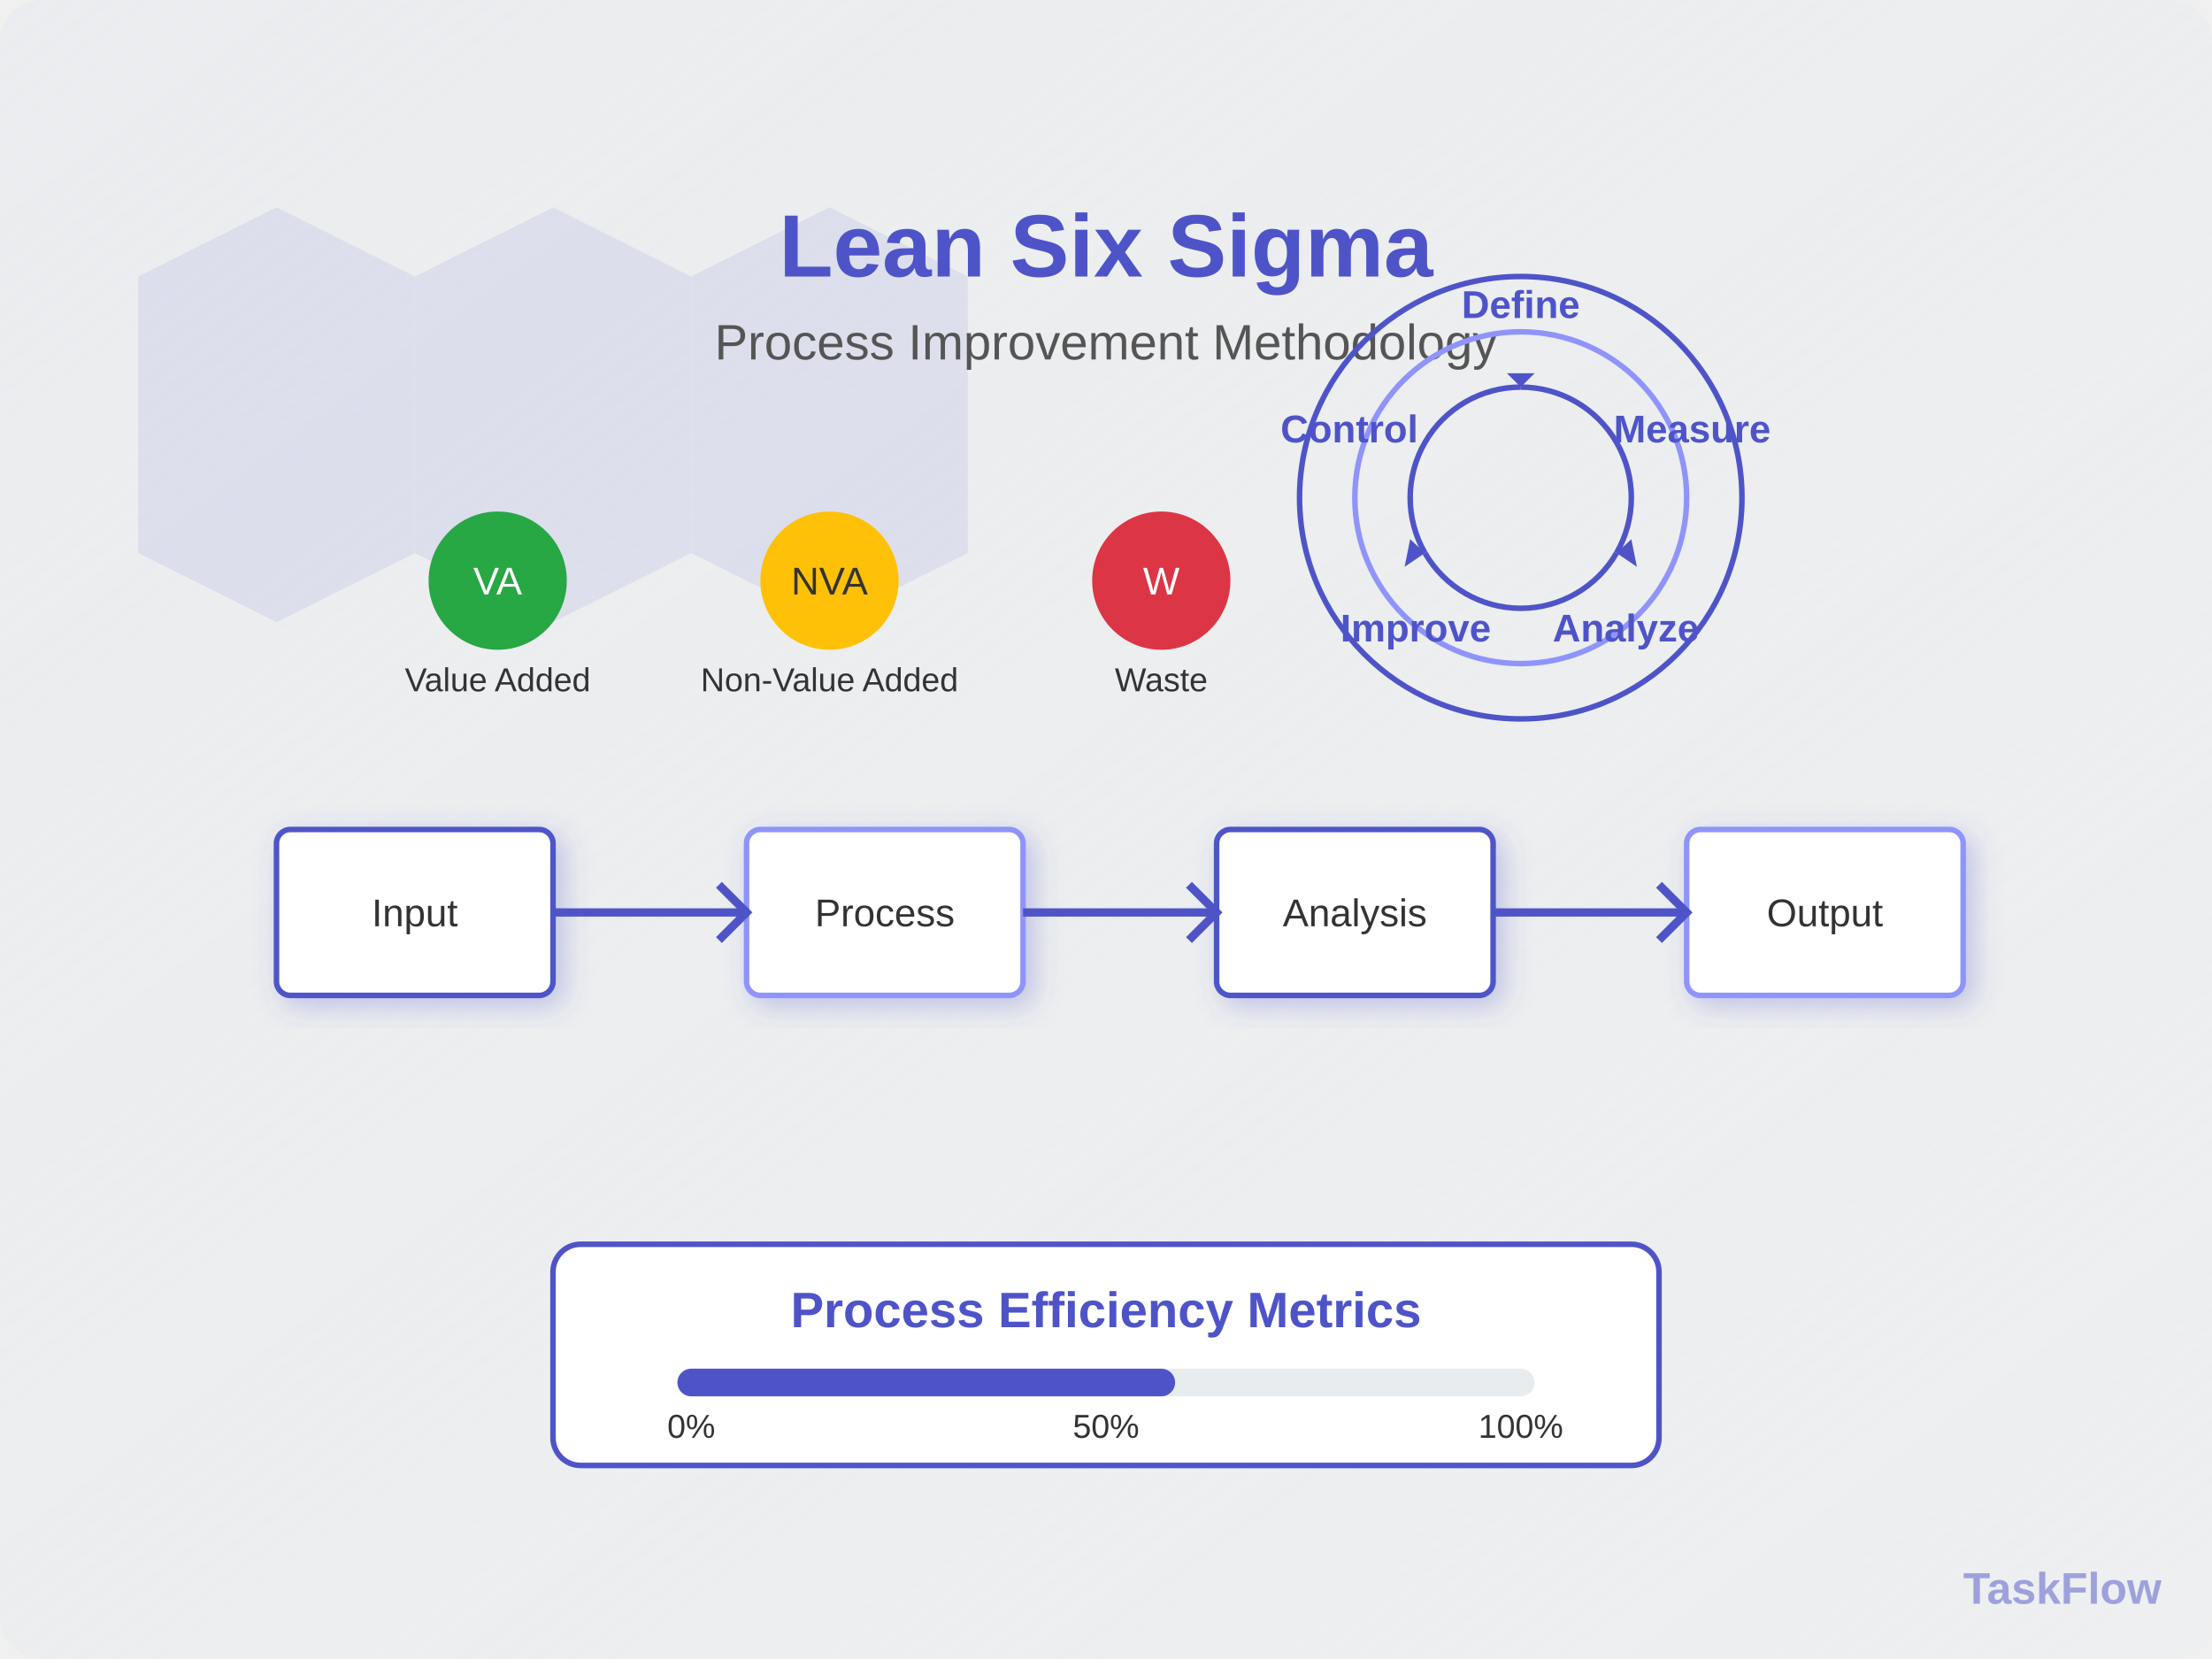
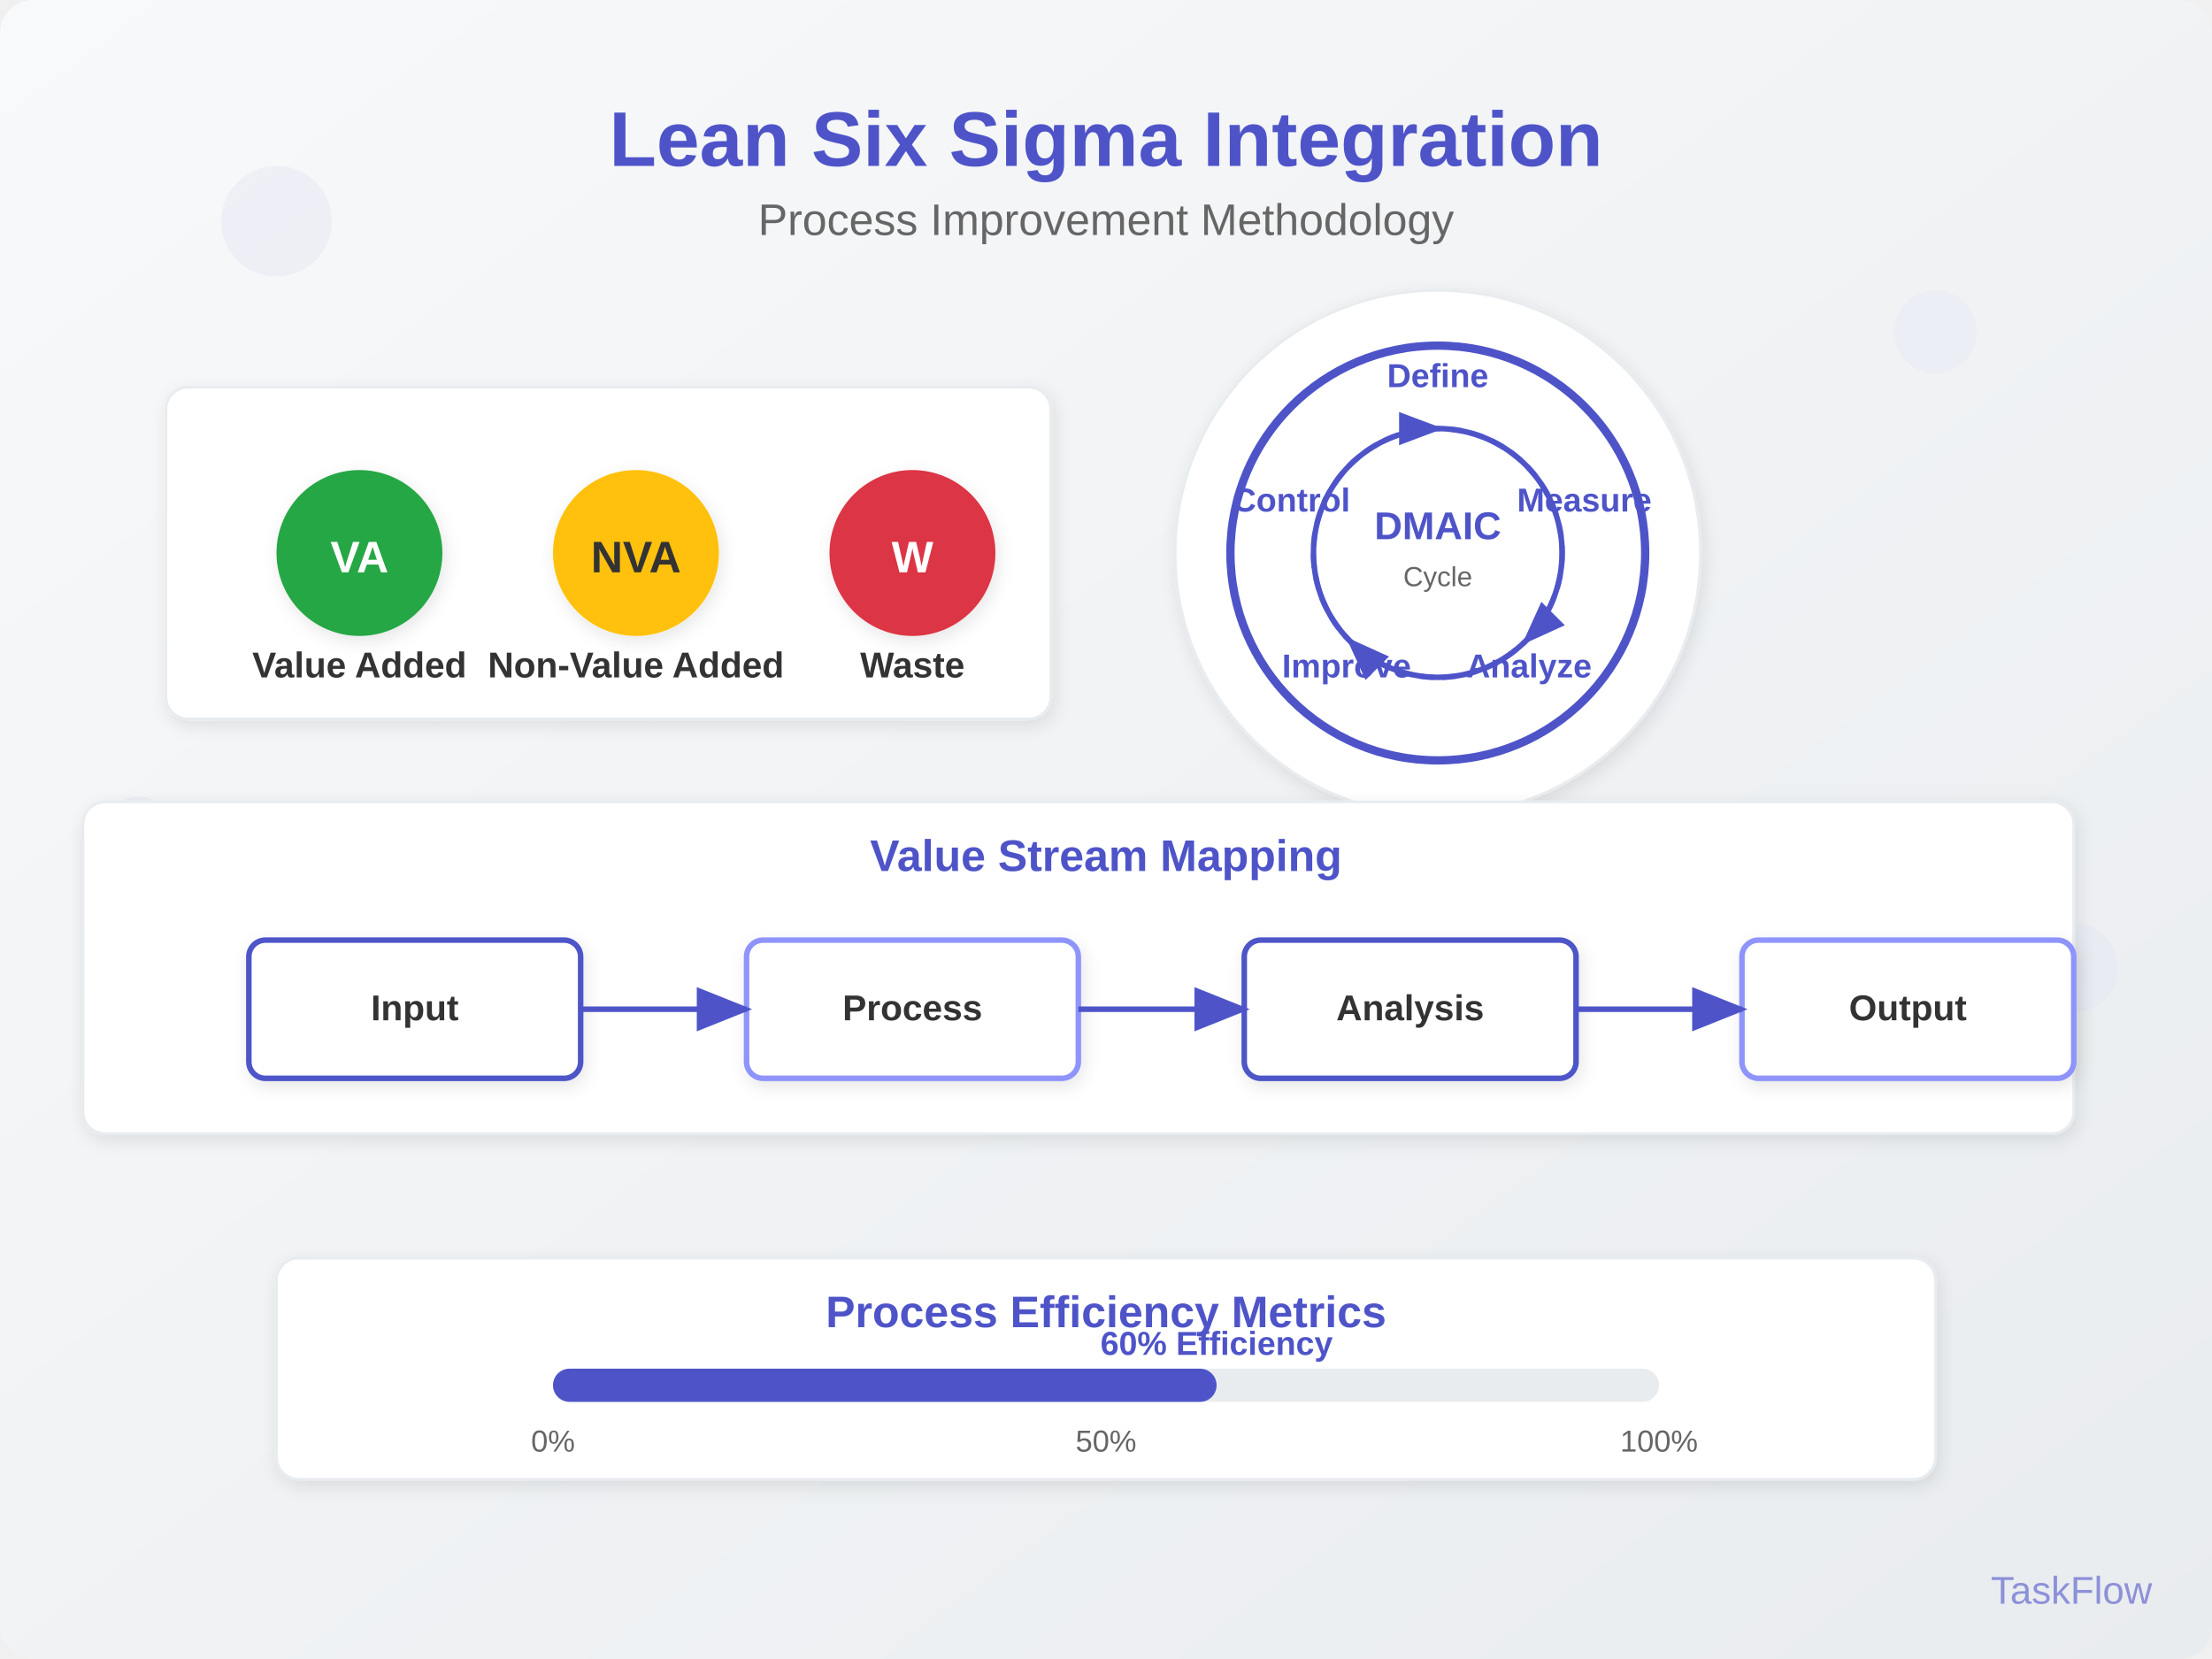
<svg xmlns="http://www.w3.org/2000/svg" width="800" height="600" viewBox="0 0 800 600">
  <defs>
    <linearGradient id="bg-gradient" x1="0%" y1="0%" x2="100%" y2="100%">
-       <stop offset="0%" stop-color="#e9ecef" stop-opacity="0.8" />
-       <stop offset="100%" stop-color="#e9ecef" stop-opacity="0.3" />
+       <stop offset="0%" stop-color="#f8f9fa" />
+       <stop offset="100%" stop-color="#e9ecef" />
    </linearGradient>
    <filter id="shadow" x="-20%" y="-20%" width="140%" height="140%">
-       <feDropShadow dx="3" dy="3" stdDeviation="5" flood-color="#4e54c8" flood-opacity="0.3" />
+       <feDropShadow dx="2" dy="4" stdDeviation="6" flood-color="#4e54c8" flood-opacity="0.2" />
+     </filter>
+     <filter id="cardShadow" x="-20%" y="-20%" width="140%" height="140%">
+       <feDropShadow dx="1" dy="2" stdDeviation="3" flood-color="#000000" flood-opacity="0.1" />
    </filter>
  </defs>
-   <rect width="800" height="600" fill="url(#bg-gradient)" rx="15" ry="15" />
-   <g opacity="0.1">
-     <path d="M50,100 L100,75 L150,100 L150,150 L100,175 L50,150 Z" fill="#4e54c8" />
-     <path d="M150,100 L200,75 L250,100 L250,150 L200,175 L150,150 Z" fill="#4e54c8" />
-     <path d="M250,100 L300,75 L350,100 L350,150 L300,175 L250,150 Z" fill="#4e54c8" />
-     <path d="M50,150 L100,125 L150,150 L150,200 L100,225 L50,200 Z" fill="#4e54c8" />
-     <path d="M150,150 L200,125 L250,150 L250,200 L200,225 L150,200 Z" fill="#4e54c8" />
-     <path d="M250,150 L300,125 L350,150 L350,200 L300,225 L250,200 Z" fill="#4e54c8" />
+   <rect width="800" height="600" fill="url(#bg-gradient)" rx="12" ry="12" />
+   <g opacity="0.05">
+     <circle cx="100" cy="80" r="20" fill="#4e54c8" />
+     <circle cx="700" cy="120" r="15" fill="#8f94fb" />
+     <circle cx="150" cy="500" r="25" fill="#4e54c8" />
+     <circle cx="650" cy="480" r="18" fill="#8f94fb" />
+     <circle cx="50" cy="300" r="12" fill="#4e54c8" />
+     <circle cx="750" cy="350" r="16" fill="#8f94fb" />
  </g>
-   <g transform="translate(100, 300)">
-     <rect x="0" y="0" width="100" height="60" rx="5" fill="#ffffff" stroke="#4e54c8" stroke-width="2" filter="url(#shadow)" />
-     <rect x="170" y="0" width="100" height="60" rx="5" fill="#ffffff" stroke="#8f94fb" stroke-width="2" filter="url(#shadow)" />
-     <rect x="340" y="0" width="100" height="60" rx="5" fill="#ffffff" stroke="#4e54c8" stroke-width="2" filter="url(#shadow)" />
-     <rect x="510" y="0" width="100" height="60" rx="5" fill="#ffffff" stroke="#8f94fb" stroke-width="2" filter="url(#shadow)" />
-     <path d="M100,30 L170,30" stroke="#4e54c8" stroke-width="3" />
-     <path d="M160,20 L170,30 L160,40" fill="none" stroke="#4e54c8" stroke-width="3" />
-     <path d="M270,30 L340,30" stroke="#4e54c8" stroke-width="3" />
-     <path d="M330,20 L340,30 L330,40" fill="none" stroke="#4e54c8" stroke-width="3" />
-     <path d="M440,30 L510,30" stroke="#4e54c8" stroke-width="3" />
-     <path d="M500,20 L510,30 L500,40" fill="none" stroke="#4e54c8" stroke-width="3" />
-     <text x="50" y="35" font-family="Arial" font-size="14" fill="#333" text-anchor="middle">Input</text>
-     <text x="220" y="35" font-family="Arial" font-size="14" fill="#333" text-anchor="middle">Process</text>
-     <text x="390" y="35" font-family="Arial" font-size="14" fill="#333" text-anchor="middle">Analysis</text>
-     <text x="560" y="35" font-family="Arial" font-size="14" fill="#333" text-anchor="middle">Output</text>
+   <text x="400" y="60" font-family="Arial, sans-serif" font-weight="bold" font-size="28" fill="#4e54c8" text-anchor="middle">Lean Six Sigma Integration</text>
+   <text x="400" y="85" font-family="Arial, sans-serif" font-size="16" fill="#666" text-anchor="middle">Process Improvement Methodology</text>
+   <g transform="translate(0, 120)">
+     <g transform="translate(80, 40)">
+       <rect x="-20" y="-20" width="320" height="120" rx="8" fill="#ffffff" filter="url(#cardShadow)" stroke="#e9ecef" stroke-width="1" />
+       <circle cx="50" cy="40" r="30" fill="#28a745" filter="url(#cardShadow)" />
+       <text x="50" y="47" font-family="Arial, sans-serif" font-size="16" font-weight="bold" fill="white" text-anchor="middle">VA</text>
+       <text x="50" y="85" font-family="Arial, sans-serif" font-size="13" font-weight="600" fill="#333" text-anchor="middle">Value Added</text>
+       <circle cx="150" cy="40" r="30" fill="#ffc107" filter="url(#cardShadow)" />
+       <text x="150" y="47" font-family="Arial, sans-serif" font-size="16" font-weight="bold" fill="#333" text-anchor="middle">NVA</text>
+       <text x="150" y="85" font-family="Arial, sans-serif" font-size="13" font-weight="600" fill="#333" text-anchor="middle">Non-Value Added</text>
+       <circle cx="250" cy="40" r="30" fill="#dc3545" filter="url(#cardShadow)" />
+       <text x="250" y="47" font-family="Arial, sans-serif" font-size="16" font-weight="bold" fill="white" text-anchor="middle">W</text>
+       <text x="250" y="85" font-family="Arial, sans-serif" font-size="13" font-weight="600" fill="#333" text-anchor="middle">Waste</text>
+     </g>
+     <g transform="translate(520, 80)">
+       <circle cx="0" cy="0" r="95" fill="#ffffff" filter="url(#cardShadow)" stroke="#e9ecef" stroke-width="1" />
+       <circle cx="0" cy="0" r="75" fill="none" stroke="#4e54c8" stroke-width="3" />
+       <circle cx="0" cy="0" r="45" fill="none" stroke="#8f94fb" stroke-width="2" stroke-dasharray="5,3" />
+       <g font-family="Arial, sans-serif" font-weight="bold" font-size="12" fill="#4e54c8">
+         <text x="0" y="-60" text-anchor="middle">Define</text>
+         <text x="53" y="-15" text-anchor="middle">Measure</text>
+         <text x="33" y="45" text-anchor="middle">Analyze</text>
+         <text x="-33" y="45" text-anchor="middle">Improve</text>
+         <text x="-53" y="-15" text-anchor="middle">Control</text>
+       </g>
+       <text x="0" y="-5" font-family="Arial, sans-serif" font-weight="bold" font-size="14" fill="#4e54c8" text-anchor="middle">DMAIC</text>
+       <text x="0" y="12" font-family="Arial, sans-serif" font-size="10" fill="#666" text-anchor="middle">Cycle</text>
+       <defs>
+         <marker id="arrowDMAIC" markerWidth="8" markerHeight="6" refX="7" refY="3" orient="auto" markerUnits="strokeWidth">
+           <polygon points="0,0 0,6 8,3" fill="#4e54c8" />
+         </marker>
+       </defs>
+       <path d="M0,-45 A45,45 0 0,1 31.8,31.8" fill="none" stroke="#4e54c8" stroke-width="2" marker-end="url(#arrowDMAIC)" />
+       <path d="M31.8,31.8 A45,45 0 0,1 -31.8,31.8" fill="none" stroke="#4e54c8" stroke-width="2" marker-end="url(#arrowDMAIC)" />
+       <path d="M-31.8,31.8 A45,45 0 0,1 0,-45" fill="none" stroke="#4e54c8" stroke-width="2" marker-end="url(#arrowDMAIC)" />
+     </g>
  </g>
-   <text x="400" y="100" font-family="Arial" font-weight="bold" font-size="32" fill="#4e54c8" text-anchor="middle">Lean Six Sigma</text>
-   <text x="400" y="130" font-family="Arial" font-size="18" fill="#555" text-anchor="middle">Process Improvement Methodology</text>
-   <g transform="translate(150, 180)">
-     <circle cx="30" cy="30" r="25" fill="#28a745" />
-     <text x="30" y="35" font-family="Arial" font-size="14" fill="white" text-anchor="middle">VA</text>
-     <text x="30" y="70" font-family="Arial" font-size="12" fill="#333" text-anchor="middle">Value Added</text>
-     <circle cx="150" cy="30" r="25" fill="#ffc107" />
-     <text x="150" y="35" font-family="Arial" font-size="14" fill="#333" text-anchor="middle">NVA</text>
-     <text x="150" y="70" font-family="Arial" font-size="12" fill="#333" text-anchor="middle">Non-Value Added</text>
-     <circle cx="270" cy="30" r="25" fill="#dc3545" />
-     <text x="270" y="35" font-family="Arial" font-size="14" fill="white" text-anchor="middle">W</text>
-     <text x="270" y="70" font-family="Arial" font-size="12" fill="#333" text-anchor="middle">Waste</text>
+   <g transform="translate(50, 320)">
+     <rect x="-20" y="-30" width="720" height="120" rx="8" fill="#ffffff" filter="url(#cardShadow)" stroke="#e9ecef" stroke-width="1" />
+     <text x="350" y="-5" font-family="Arial, sans-serif" font-weight="bold" font-size="16" fill="#4e54c8" text-anchor="middle">Value Stream Mapping</text>
+     <rect x="40" y="20" width="120" height="50" rx="6" fill="#ffffff" stroke="#4e54c8" stroke-width="2" filter="url(#cardShadow)" />
+     <rect x="220" y="20" width="120" height="50" rx="6" fill="#ffffff" stroke="#8f94fb" stroke-width="2" filter="url(#cardShadow)" />
+     <rect x="400" y="20" width="120" height="50" rx="6" fill="#ffffff" stroke="#4e54c8" stroke-width="2" filter="url(#cardShadow)" />
+     <rect x="580" y="20" width="120" height="50" rx="6" fill="#ffffff" stroke="#8f94fb" stroke-width="2" filter="url(#cardShadow)" />
+     <defs>
+       <marker id="arrowFlow" markerWidth="10" markerHeight="8" refX="9" refY="4" orient="auto">
+         <polygon points="0,0 0,8 10,4" fill="#4e54c8" />
+       </marker>
+     </defs>
+     <path d="M160,45 L220,45" stroke="#4e54c8" stroke-width="2" marker-end="url(#arrowFlow)" />
+     <path d="M340,45 L400,45" stroke="#4e54c8" stroke-width="2" marker-end="url(#arrowFlow)" />
+     <path d="M520,45 L580,45" stroke="#4e54c8" stroke-width="2" marker-end="url(#arrowFlow)" />
+     <text x="100" y="49" font-family="Arial, sans-serif" font-size="13" font-weight="600" fill="#333" text-anchor="middle">Input</text>
+     <text x="280" y="49" font-family="Arial, sans-serif" font-size="13" font-weight="600" fill="#333" text-anchor="middle">Process</text>
+     <text x="460" y="49" font-family="Arial, sans-serif" font-size="13" font-weight="600" fill="#333" text-anchor="middle">Analysis</text>
+     <text x="640" y="49" font-family="Arial, sans-serif" font-size="13" font-weight="600" fill="#333" text-anchor="middle">Output</text>
  </g>
-   <g transform="translate(550, 180)">
-     <circle cx="0" cy="0" r="80" fill="none" stroke="#4e54c8" stroke-width="2" />
-     <circle cx="0" cy="0" r="60" fill="none" stroke="#8f94fb" stroke-width="2" />
-     <text x="0" y="-65" font-family="Arial" font-weight="bold" font-size="14" fill="#4e54c8" text-anchor="middle">Define</text>
-     <text x="62" y="-20" font-family="Arial" font-weight="bold" font-size="14" fill="#4e54c8" text-anchor="middle">Measure</text>
-     <text x="38" y="52" font-family="Arial" font-weight="bold" font-size="14" fill="#4e54c8" text-anchor="middle">Analyze</text>
-     <text x="-38" y="52" font-family="Arial" font-weight="bold" font-size="14" fill="#4e54c8" text-anchor="middle">Improve</text>
-     <text x="-62" y="-20" font-family="Arial" font-weight="bold" font-size="14" fill="#4e54c8" text-anchor="middle">Control</text>
-     <path d="M0,-40 A40,40 0 0,1 34.64,20" fill="none" stroke="#4e54c8" stroke-width="2" />
-     <path d="M34.64,20 A40,40 0 0,1 -34.64,20" fill="none" stroke="#4e54c8" stroke-width="2" />
-     <path d="M-34.64,20 A40,40 0 0,1 0,-40" fill="none" stroke="#4e54c8" stroke-width="2" />
-     <path d="M34.64,20 L40,15 L42,25" fill="#4e54c8" />
-     <path d="M-34.64,20 L-40,15 L-42,25" fill="#4e54c8" />
-     <path d="M0,-40 L-5,-45 L5,-45" fill="#4e54c8" />
+   <g transform="translate(400, 480)">
+     <rect x="-300" y="-25" width="600" height="80" rx="8" fill="#ffffff" filter="url(#cardShadow)" stroke="#e9ecef" stroke-width="1" />
+     <text x="0" y="0" font-family="Arial, sans-serif" font-weight="bold" font-size="16" fill="#4e54c8" text-anchor="middle">Process Efficiency Metrics</text>
+     <rect x="-200" y="15" width="400" height="12" rx="6" fill="#e9ecef" />
+     <rect x="-200" y="15" width="240" height="12" rx="6" fill="#4e54c8" />
+     <text x="-200" y="45" font-family="Arial, sans-serif" font-size="11" fill="#666" text-anchor="middle">0%</text>
+     <text x="0" y="45" font-family="Arial, sans-serif" font-size="11" fill="#666" text-anchor="middle">50%</text>
+     <text x="200" y="45" font-family="Arial, sans-serif" font-size="11" fill="#666" text-anchor="middle">100%</text>
+     <text x="40" y="10" font-family="Arial, sans-serif" font-size="12" font-weight="600" fill="#4e54c8" text-anchor="middle">60% Efficiency</text>
  </g>
-   <g transform="translate(400, 450)">
-     <rect x="-200" y="0" width="400" height="80" rx="10" fill="#ffffff" stroke="#4e54c8" stroke-width="2" />
-     <text x="0" y="30" font-family="Arial" font-weight="bold" font-size="18" fill="#4e54c8" text-anchor="middle">Process Efficiency Metrics</text>
-     <line x1="-150" y1="50" x2="150" y2="50" stroke="#e9ecef" stroke-width="10" stroke-linecap="round" />
-     <line x1="-150" y1="50" x2="20" y2="50" stroke="#4e54c8" stroke-width="10" stroke-linecap="round" />
-     <text x="-150" y="70" font-family="Arial" font-size="12" fill="#333" text-anchor="middle">0%</text>
-     <text x="0" y="70" font-family="Arial" font-size="12" fill="#333" text-anchor="middle">50%</text>
-     <text x="150" y="70" font-family="Arial" font-size="12" fill="#333" text-anchor="middle">100%</text>
-   </g>
-   <text x="710" y="580" font-family="Arial" font-weight="bold" font-size="16" fill="#4e54c8" opacity="0.5">TaskFlow</text>
+   <text x="720" y="580" font-family="Arial, sans-serif" font-weight="300" font-size="14" fill="#4e54c8" opacity="0.6">TaskFlow</text>
</svg>
